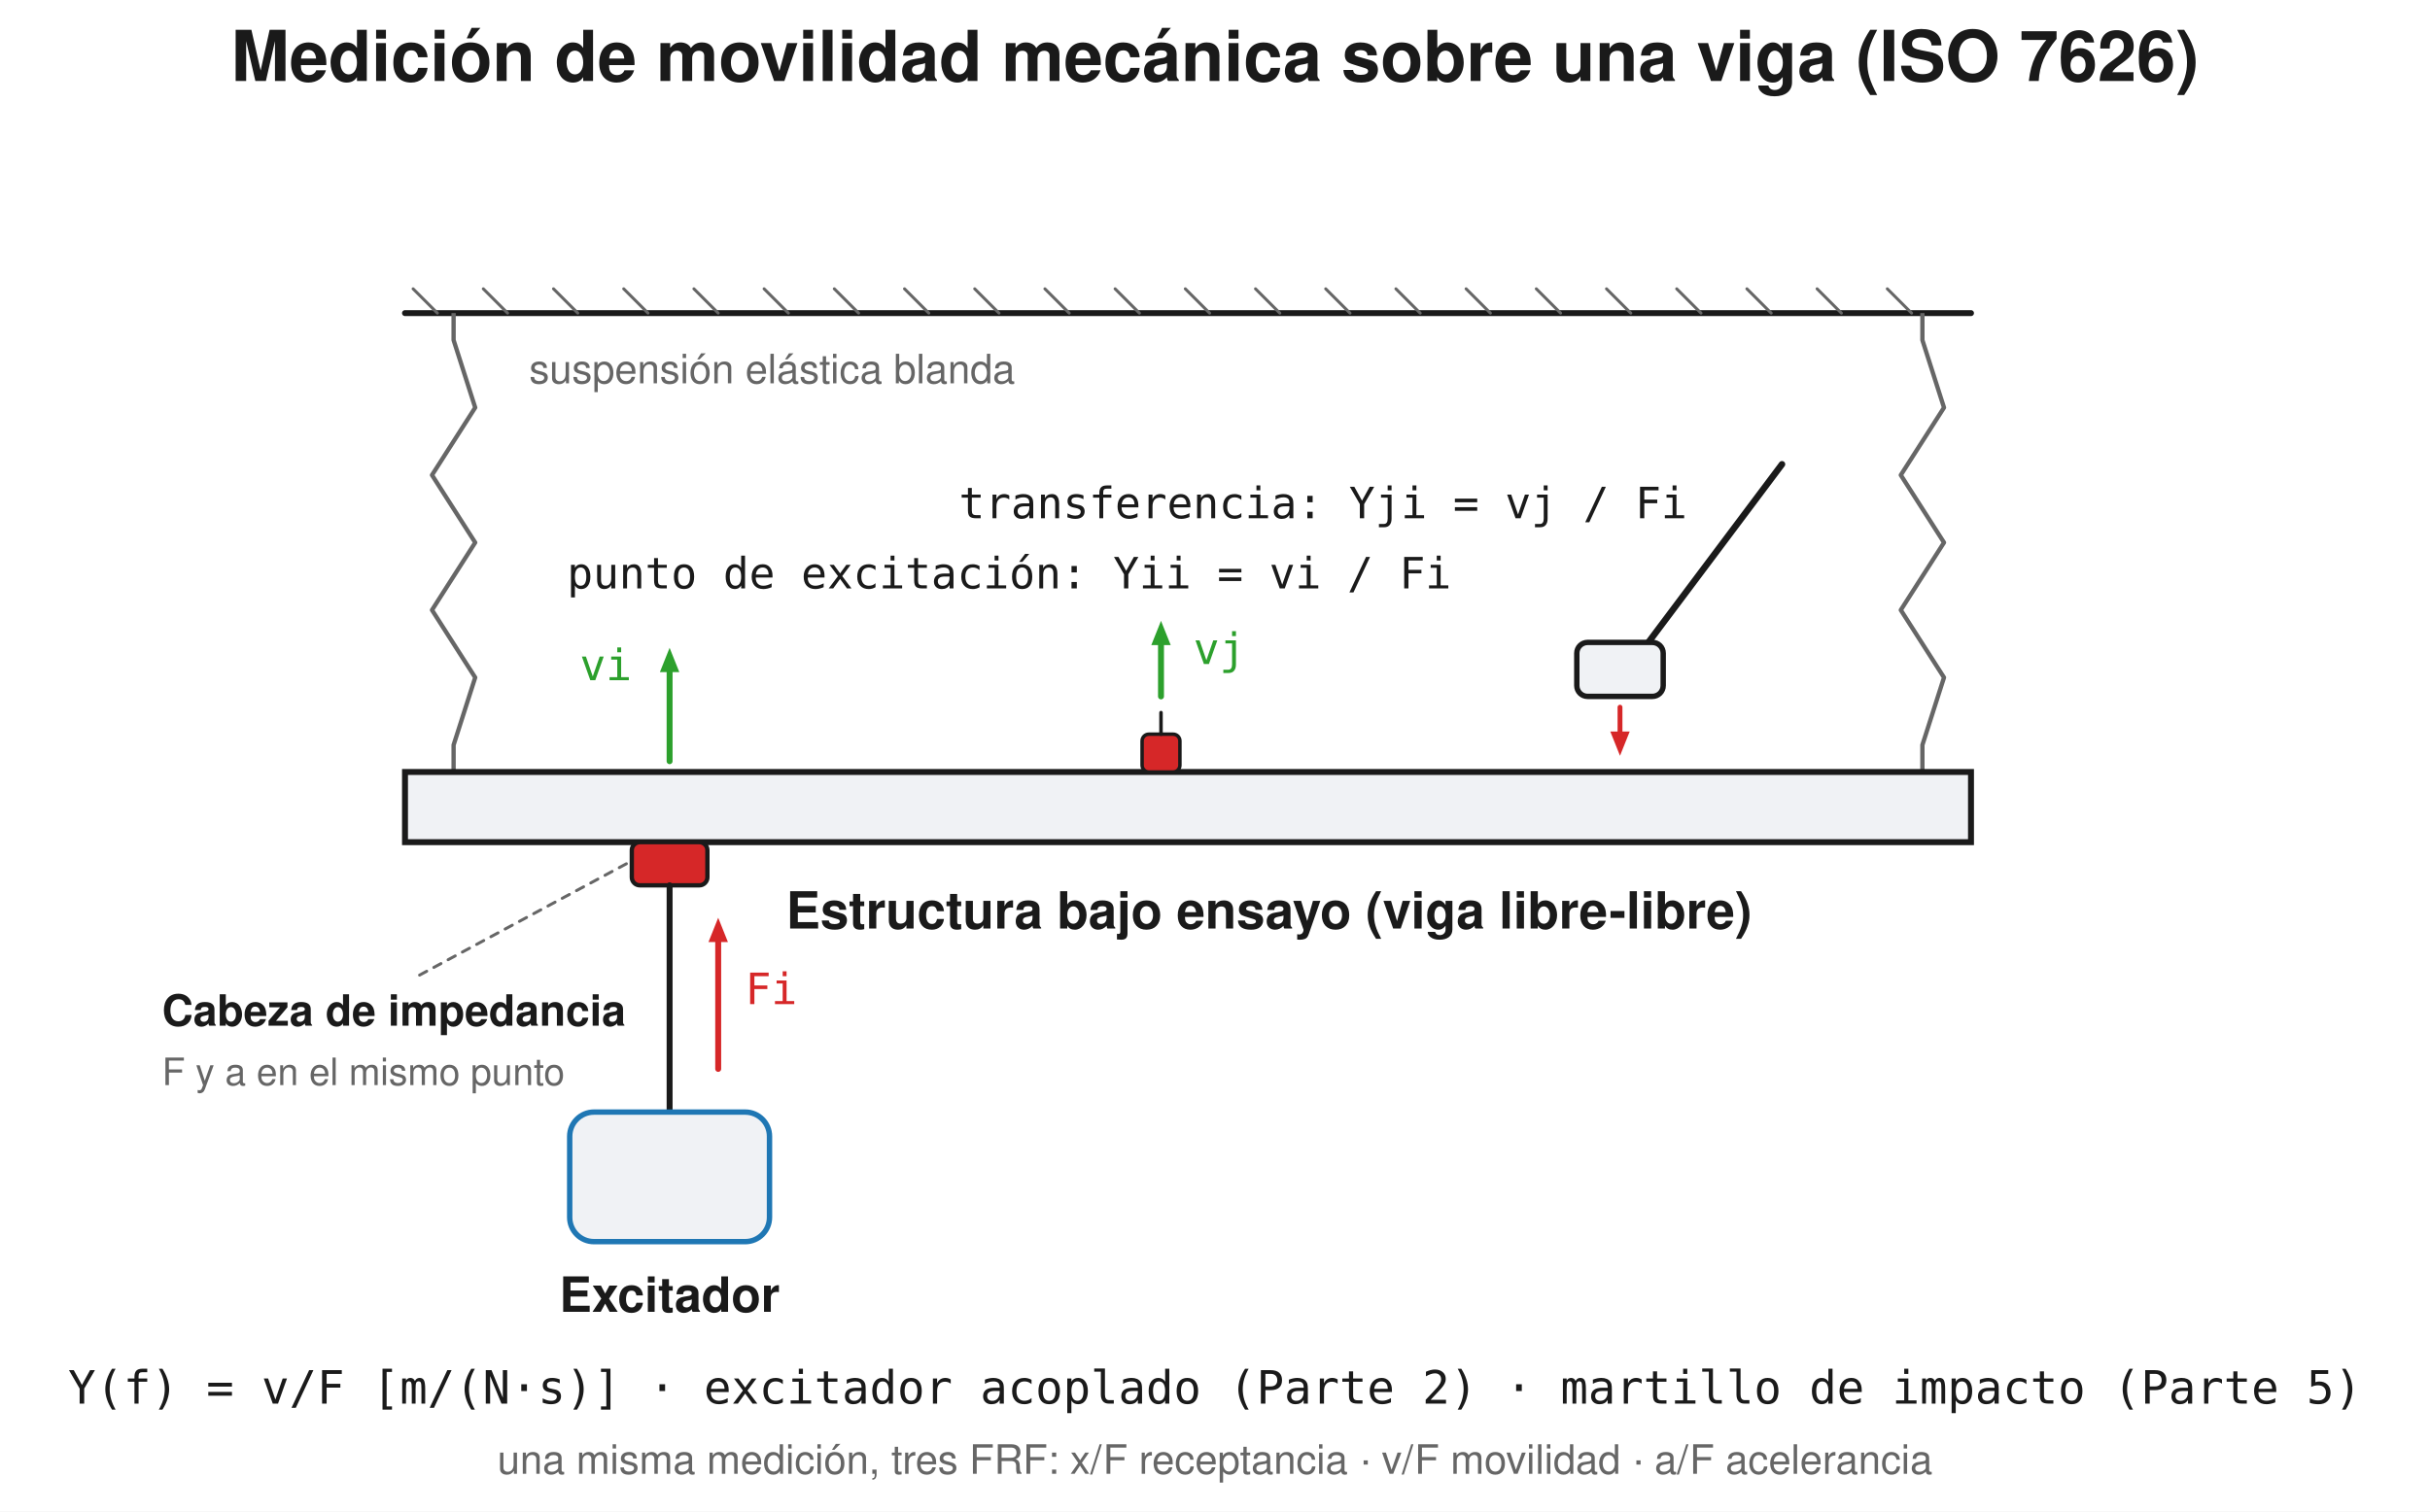
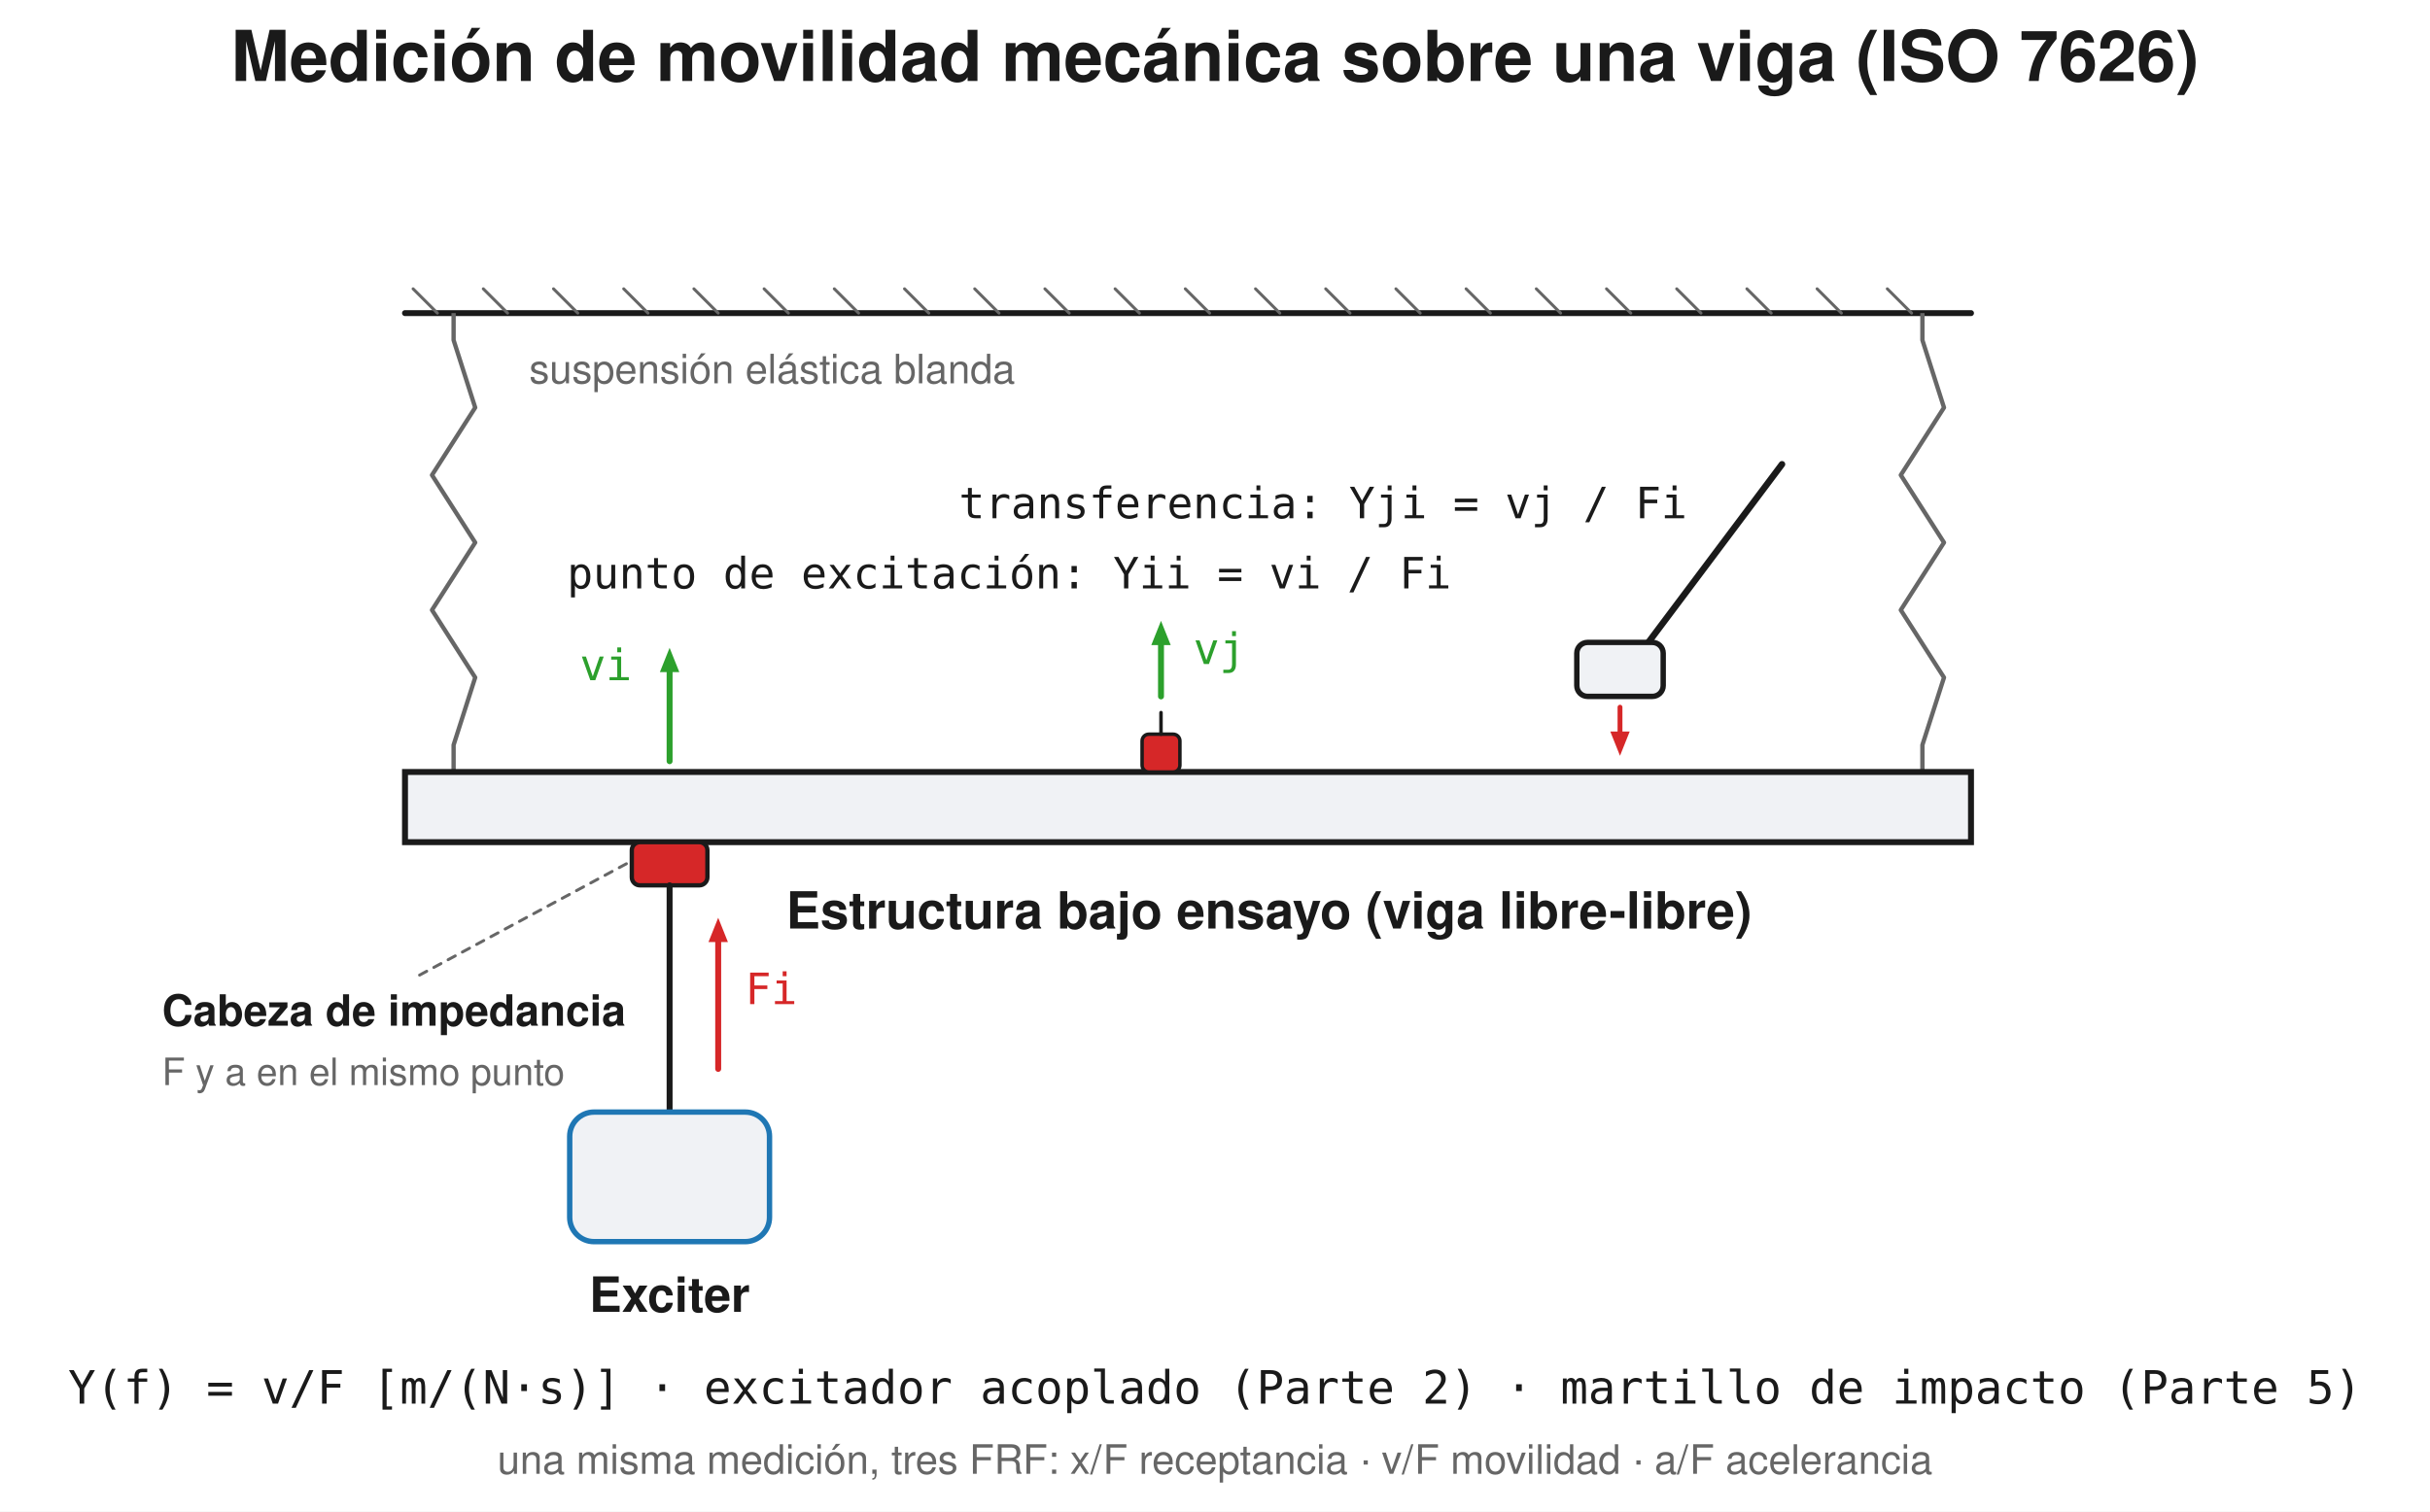
<svg xmlns="http://www.w3.org/2000/svg" width="900" height="560" viewBox="0 0 900 560">
  <rect width="900" height="560" fill="#ffffff" />
  <text x="450.0" y="30" font-family="Segoe UI, Helvetica, Arial, sans-serif" font-size="26" font-weight="600" fill="#1a1a1a" text-anchor="middle">Medición de movilidad mecánica sobre una viga (ISO 7626)</text>
  <line x1="150" y1="116.0" x2="730" y2="116.0" stroke="#1a1a1a" stroke-width="2.2" stroke-linecap="round" />
  <line x1="162" y1="116.0" x2="153" y2="107.0" stroke="#666666" stroke-width="1.1" stroke-linecap="round" />
  <line x1="188" y1="116.0" x2="179" y2="107.0" stroke="#666666" stroke-width="1.1" stroke-linecap="round" />
  <line x1="214" y1="116.0" x2="205" y2="107.0" stroke="#666666" stroke-width="1.1" stroke-linecap="round" />
  <line x1="240" y1="116.0" x2="231" y2="107.0" stroke="#666666" stroke-width="1.1" stroke-linecap="round" />
  <line x1="266" y1="116.0" x2="257" y2="107.0" stroke="#666666" stroke-width="1.1" stroke-linecap="round" />
  <line x1="292" y1="116.0" x2="283" y2="107.0" stroke="#666666" stroke-width="1.1" stroke-linecap="round" />
  <line x1="318" y1="116.0" x2="309" y2="107.0" stroke="#666666" stroke-width="1.1" stroke-linecap="round" />
  <line x1="344" y1="116.0" x2="335" y2="107.0" stroke="#666666" stroke-width="1.1" stroke-linecap="round" />
  <line x1="370" y1="116.0" x2="361" y2="107.0" stroke="#666666" stroke-width="1.1" stroke-linecap="round" />
  <line x1="396" y1="116.0" x2="387" y2="107.0" stroke="#666666" stroke-width="1.1" stroke-linecap="round" />
  <line x1="422" y1="116.0" x2="413" y2="107.0" stroke="#666666" stroke-width="1.1" stroke-linecap="round" />
  <line x1="448" y1="116.0" x2="439" y2="107.0" stroke="#666666" stroke-width="1.1" stroke-linecap="round" />
  <line x1="474" y1="116.0" x2="465" y2="107.0" stroke="#666666" stroke-width="1.1" stroke-linecap="round" />
  <line x1="500" y1="116.0" x2="491" y2="107.0" stroke="#666666" stroke-width="1.1" stroke-linecap="round" />
  <line x1="526" y1="116.0" x2="517" y2="107.0" stroke="#666666" stroke-width="1.1" stroke-linecap="round" />
  <line x1="552" y1="116.0" x2="543" y2="107.0" stroke="#666666" stroke-width="1.1" stroke-linecap="round" />
  <line x1="578" y1="116.0" x2="569" y2="107.0" stroke="#666666" stroke-width="1.1" stroke-linecap="round" />
  <line x1="604" y1="116.0" x2="595" y2="107.0" stroke="#666666" stroke-width="1.1" stroke-linecap="round" />
  <line x1="630" y1="116.0" x2="621" y2="107.0" stroke="#666666" stroke-width="1.1" stroke-linecap="round" />
  <line x1="656" y1="116.0" x2="647" y2="107.0" stroke="#666666" stroke-width="1.1" stroke-linecap="round" />
  <line x1="682" y1="116.0" x2="673" y2="107.0" stroke="#666666" stroke-width="1.1" stroke-linecap="round" />
  <line x1="708" y1="116.0" x2="699" y2="107.0" stroke="#666666" stroke-width="1.1" stroke-linecap="round" />
  <path d="M 168.0 116.0 L 168.0 126.0 L 176.0 151.0 L 160.0 176.0 L 176.0 201.0 L 160.0 226.0 L 176.0 251.0 L 168.0 276.0 L 168.0 286.0" fill="none" stroke="#666666" stroke-width="1.6" stroke-linejoin="round" />
  <path d="M 712.0 116.0 L 712.0 126.0 L 720.0 151.0 L 704.0 176.0 L 720.0 201.0 L 704.0 226.0 L 720.0 251.0 L 712.0 276.0 L 712.0 286.0" fill="none" stroke="#666666" stroke-width="1.6" stroke-linejoin="round" />
  <text x="196" y="142" font-family="Segoe UI, Helvetica, Arial, sans-serif" font-size="15" fill="#666666" text-anchor="start">suspensión elástica blanda</text>
  <rect x="150" y="286.0" width="580" height="26.0" rx="0.0" fill="#f0f2f5" stroke="#1a1a1a" stroke-width="2.2" />
  <text x="470" y="344.0" font-family="Segoe UI, Helvetica, Arial, sans-serif" font-size="19" fill="#1a1a1a" text-anchor="middle" font-weight="600">Estructura bajo ensayo (viga libre-libre)</text>
  <rect x="234.0" y="312.0" width="28" height="16" rx="3" fill="#d62728" stroke="#1a1a1a" stroke-width="1.6" />
  <line x1="248.0" y1="328.0" x2="248.0" y2="412" stroke="#1a1a1a" stroke-width="2.2" stroke-linecap="round" />
  <rect x="211.0" y="412" width="74" height="48" rx="9" fill="#f0f2f5" stroke="#1f77b4" stroke-width="2" />
-   <text x="248.0" y="486" font-family="Segoe UI, Helvetica, Arial, sans-serif" font-size="18" fill="#1a1a1a" text-anchor="middle" font-weight="600">Excitador</text>
+   <text x="248.0" y="486" font-family="Segoe UI, Helvetica, Arial, sans-serif" font-size="18" fill="#1a1a1a" text-anchor="middle" font-weight="600">Exciter</text>
  <text x="60" y="380" font-family="Segoe UI, Helvetica, Arial, sans-serif" font-size="16" fill="#1a1a1a" text-anchor="start" font-weight="600">Cabeza de impedancia</text>
  <text x="60" y="402" font-family="Segoe UI, Helvetica, Arial, sans-serif" font-size="14" fill="#666666" text-anchor="start">F y a en el mismo punto</text>
  <line x1="232.0" y1="320.0" x2="154" y2="362" stroke="#666666" stroke-width="1.1" stroke-dasharray="3,3" stroke-linecap="round" />
  <line x1="266.0" y1="396" x2="266.0" y2="349.0" stroke="#d62728" stroke-width="2.2" stroke-linecap="round" />
  <path d="M 266.0 340.0 L 269.6 349.0 L 262.4 349.0 Z" fill="#d62728" stroke="none" stroke-width="1.5" stroke-linejoin="round" />
  <text x="276.0" y="372" font-family="Consolas, Menlo, monospace" font-size="16" fill="#d62728" text-anchor="start">Fi</text>
  <line x1="248.0" y1="282.0" x2="248.0" y2="249.0" stroke="#2ca02c" stroke-width="2.2" stroke-linecap="round" />
  <path d="M 248.0 240.0 L 251.6 249.0 L 244.4 249.0 Z" fill="#2ca02c" stroke="none" stroke-width="1.5" stroke-linejoin="round" />
  <text x="234.0" y="252.0" font-family="Consolas, Menlo, monospace" font-size="16" fill="#2ca02c" text-anchor="end">vi</text>
  <text x="210" y="218" font-family="Consolas, Menlo, monospace" font-size="16" fill="#1a1a1a" text-anchor="start">punto de excitación:  Yii = vi / Fi</text>
  <rect x="423.0" y="272.0" width="14.0" height="14.0" rx="2.5" fill="#d62728" stroke="#1a1a1a" stroke-width="1.3" />
  <line x1="430.0" y1="272.0" x2="430.0" y2="264.0" stroke="#1a1a1a" stroke-width="1.3" stroke-linecap="round" />
  <line x1="430.0" y1="258.0" x2="430.0" y2="239.0" stroke="#2ca02c" stroke-width="2.2" stroke-linecap="round" />
  <path d="M 430.0 230.0 L 433.6 239.0 L 426.4 239.0 Z" fill="#2ca02c" stroke="none" stroke-width="1.5" stroke-linejoin="round" />
  <text x="442.0" y="246.0" font-family="Consolas, Menlo, monospace" font-size="16" fill="#2ca02c" text-anchor="start">vj</text>
  <text x="490.0" y="192" font-family="Consolas, Menlo, monospace" font-size="16" fill="#1a1a1a" text-anchor="middle">transferencia:  Yji = vj / Fi</text>
  <line x1="660.0" y1="172" x2="606.0" y2="244" stroke="#1a1a1a" stroke-width="2.4" stroke-linecap="round" />
  <rect x="584.0" y="238" width="32" height="20" rx="4" fill="#f0f2f5" stroke="#1a1a1a" stroke-width="2" />
  <line x1="600.0" y1="262" x2="600.0" y2="271.0" stroke="#d62728" stroke-width="1.8" stroke-linecap="round" />
  <path d="M 600.0 280.0 L 596.4 271.0 L 603.6 271.0 Z" fill="#d62728" stroke="none" stroke-width="1.5" stroke-linejoin="round" />
  <text x="450" y="520" font-family="Consolas, Menlo, monospace" font-size="17" fill="#1a1a1a" text-anchor="middle">Y(f) = v/F  [m/(N·s)] · excitador acoplado (Parte 2) · martillo de impacto (Parte 5)</text>
  <text x="450" y="546" font-family="Segoe UI, Helvetica, Arial, sans-serif" font-size="15" fill="#666666" text-anchor="middle">una misma medición, tres FRF: x/F receptancia · v/F movilidad · a/F acelerancia</text>
</svg>
